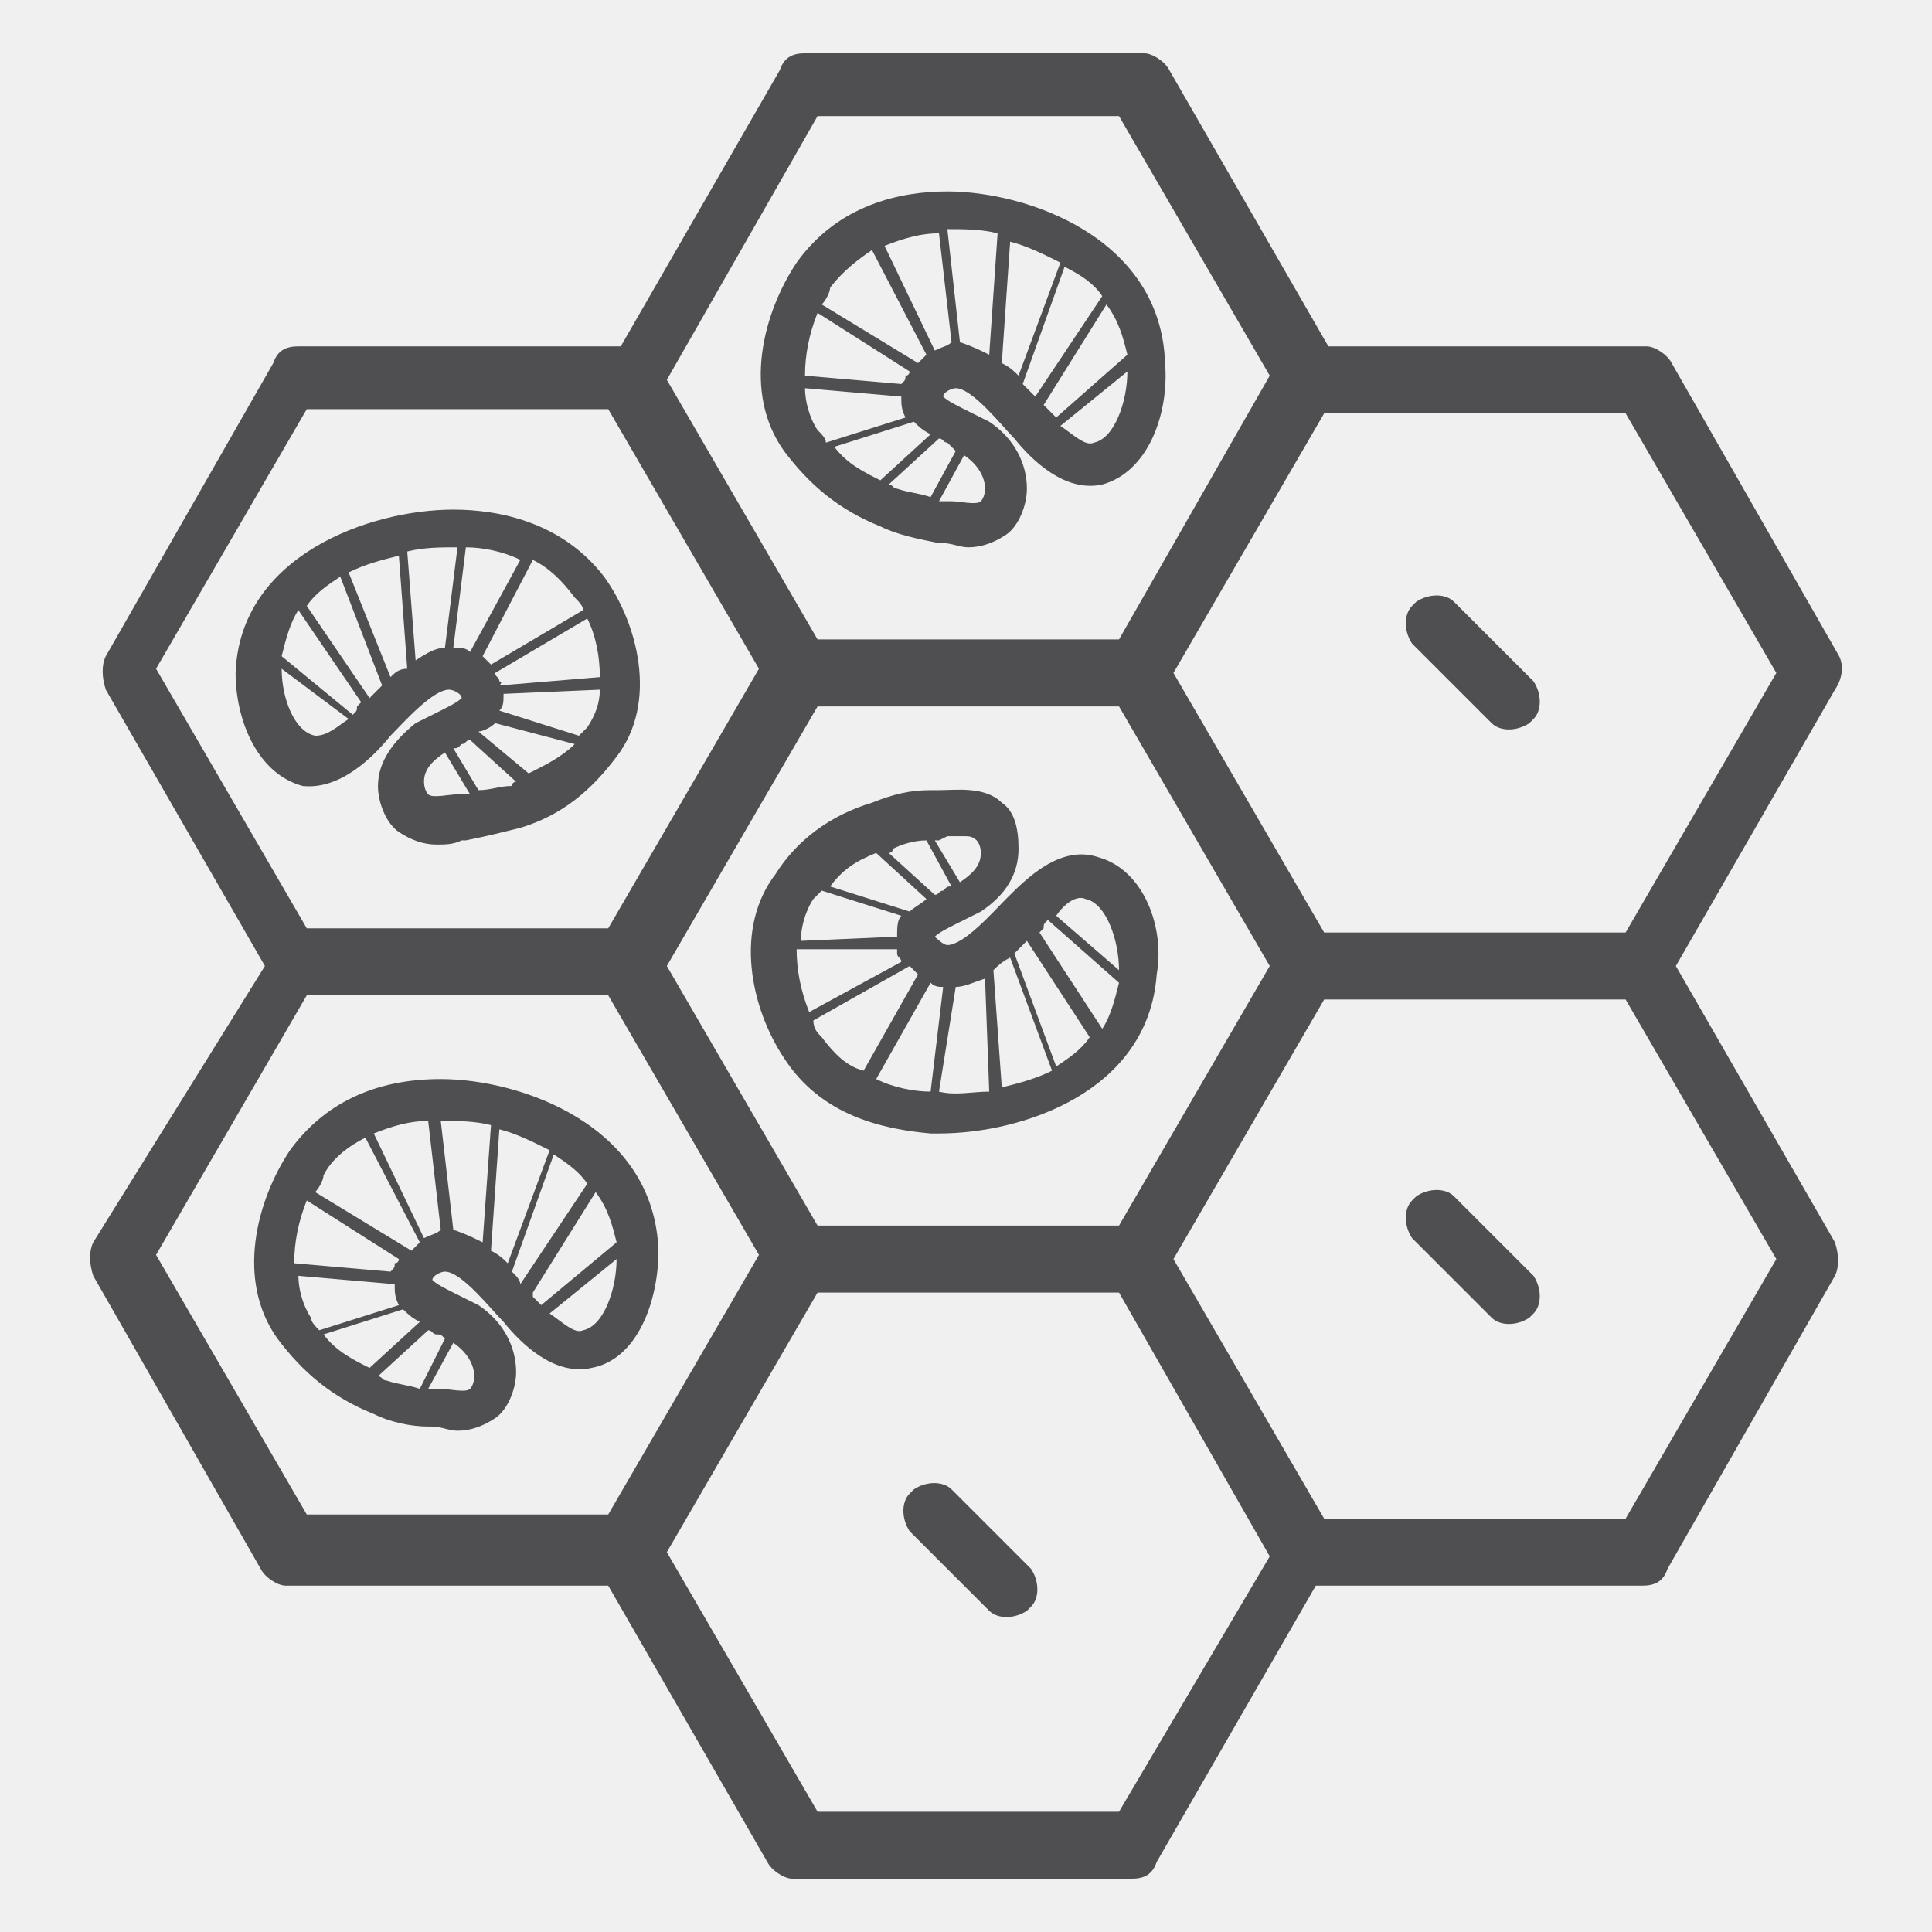
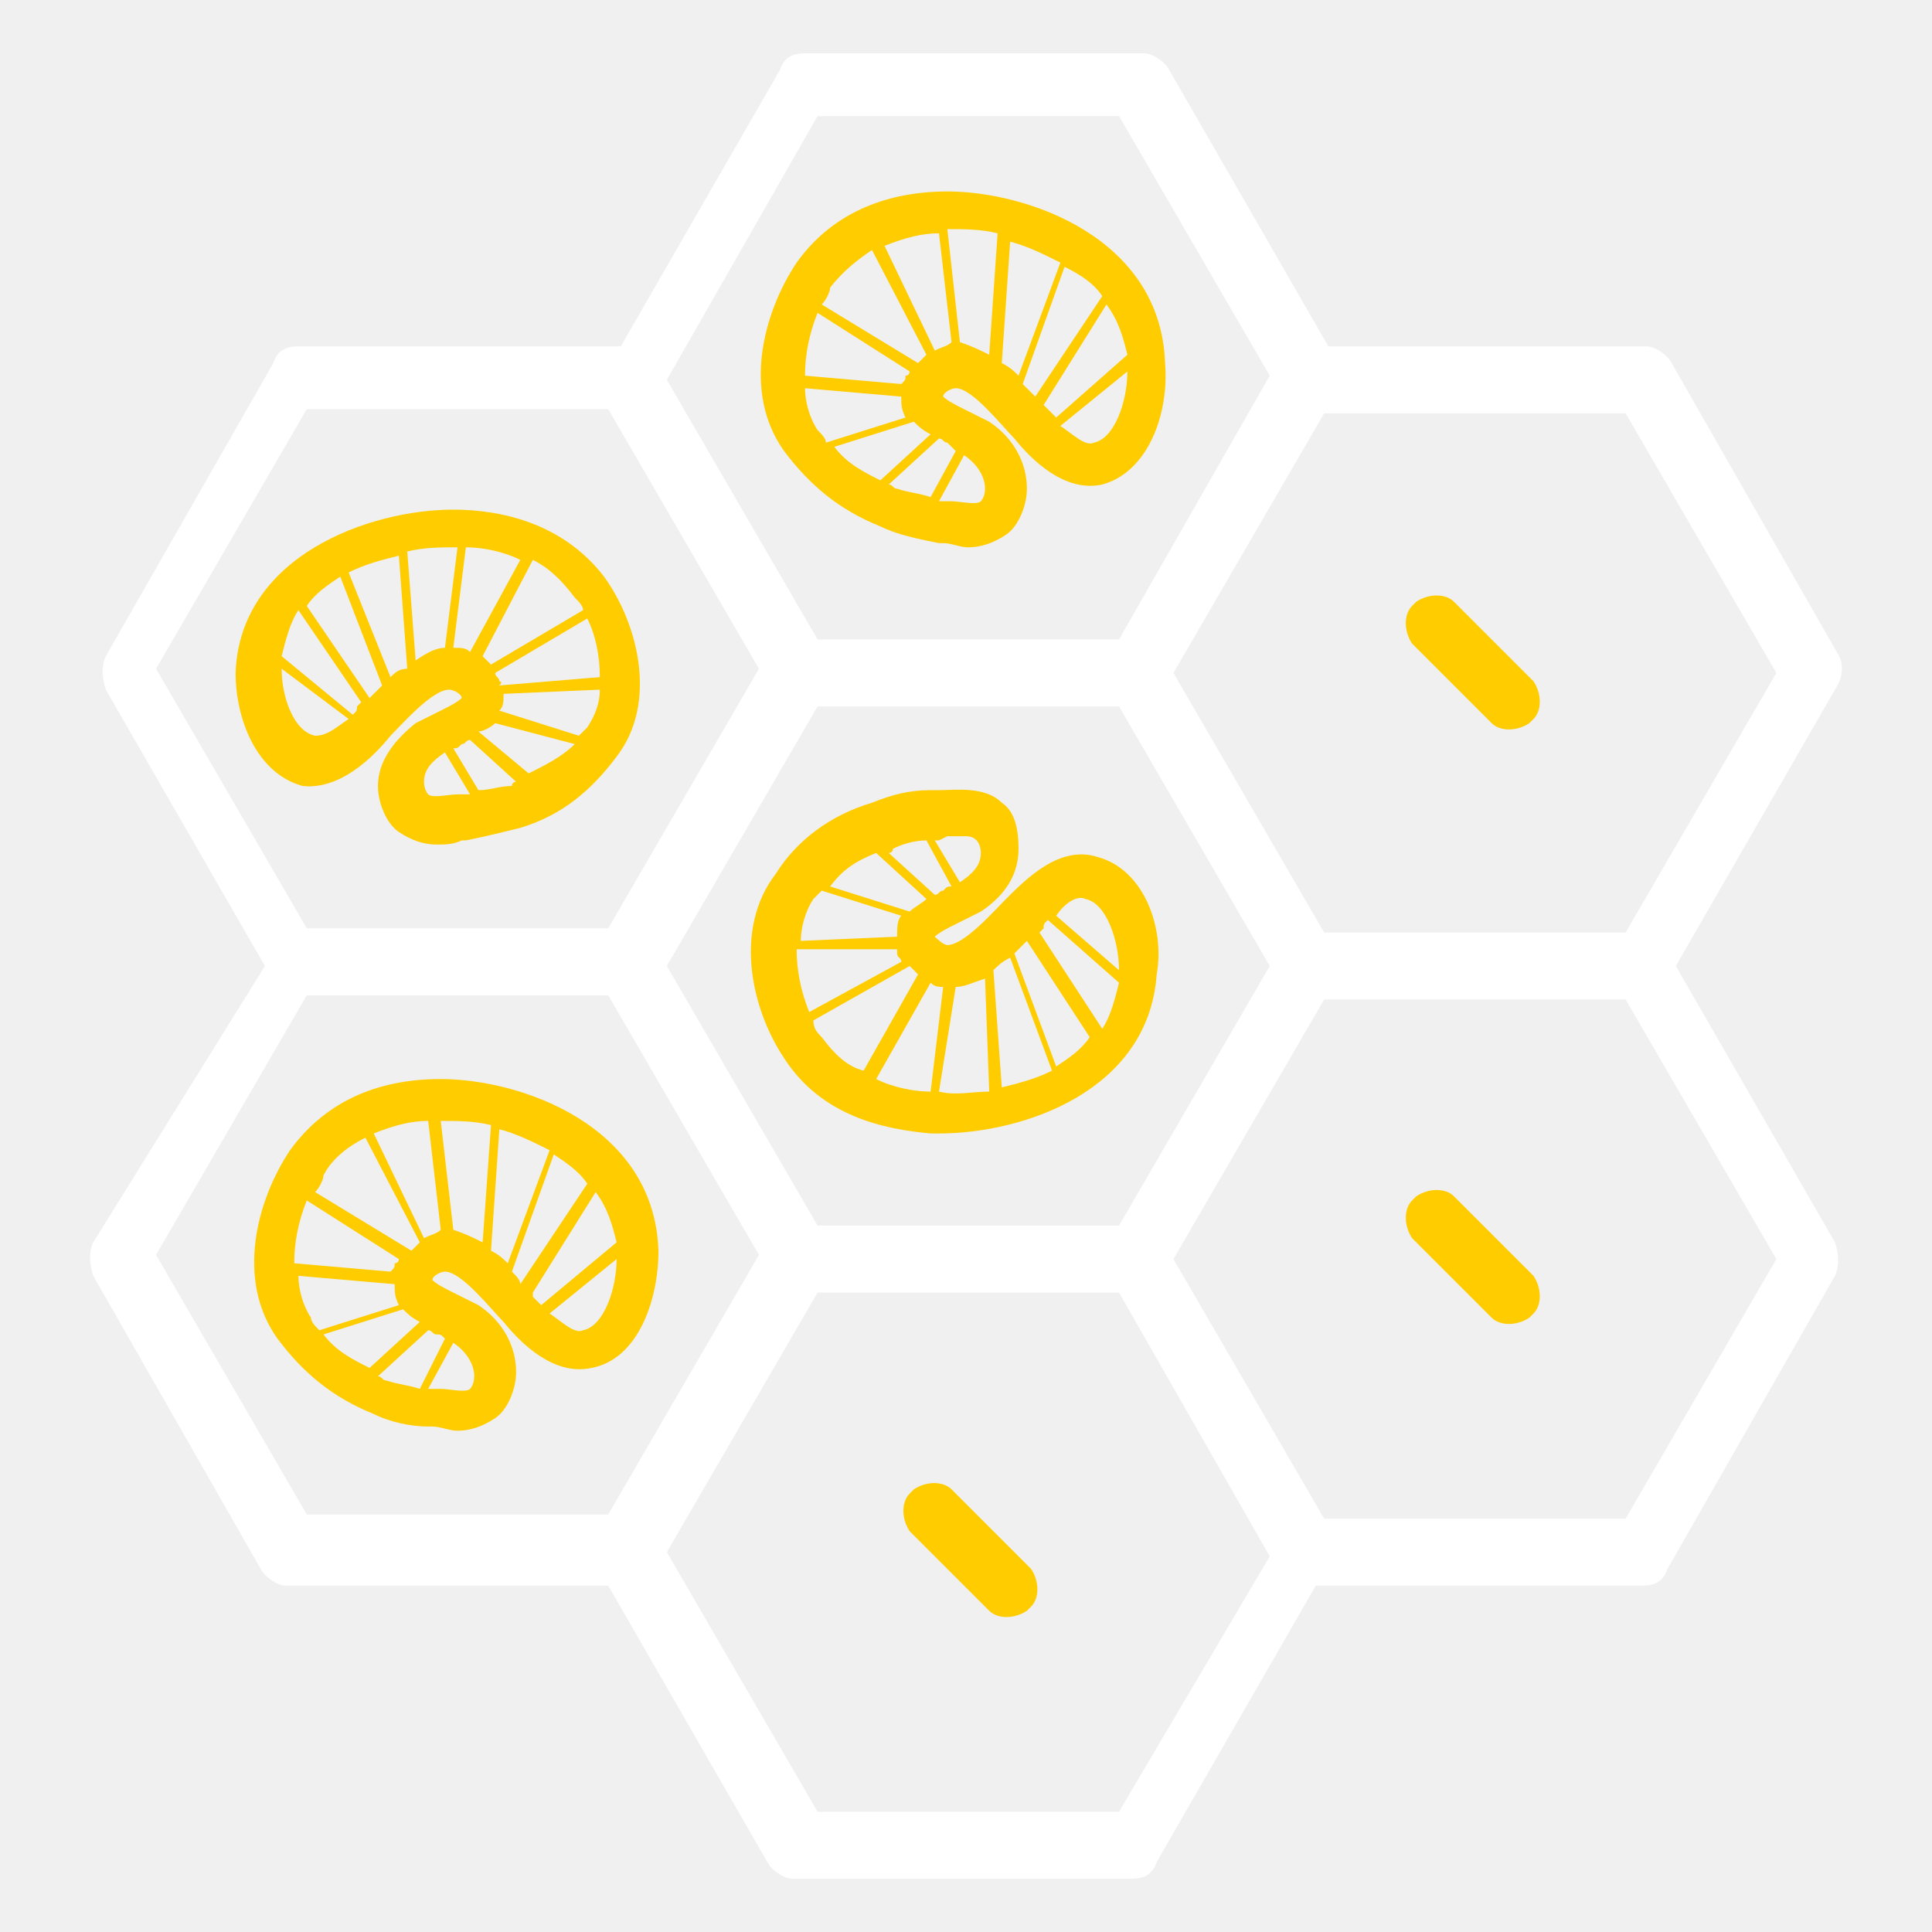
<svg xmlns="http://www.w3.org/2000/svg" version="1.0" id="Capa_1" x="0px" y="0px" viewBox="0 0 73.7 73.7" style="enable-background:new 0 0 73.7 73.7;" xml:space="preserve">
  <defs id="defs29" />
  <style type="text/css" id="style2">
	.st0{fill:#4F4F51;}
</style>
  <g id="g3740" transform="matrix(1.597143,0,0,1.597143,-21.99728,-22.08458)">
-     <path class="st0" d="m 57.7,29.5 -4,-7 C 53.6,22.3 53.3,22.1 53.1,22.1 H 45.5 L 41.7,15.5 C 41.6,15.3 41.3,15.1 41.1,15.1 H 33 c -0.3,0 -0.5,0.1 -0.6,0.4 l -3.8,6.6 h -7.7 c -0.3,0 -0.5,0.1 -0.6,0.4 l -4,7 c -0.1,0.2 -0.1,0.5 0,0.8 l 3.8,6.6 -4.1,6.6 c -0.1,0.2 -0.1,0.5 0,0.8 l 4,7 c 0.1,0.2 0.4,0.4 0.6,0.4 h 7.7 l 3.8,6.6 c 0.1,0.2 0.4,0.4 0.6,0.4 h 8.1 c 0.3,0 0.5,-0.1 0.6,-0.4 l 3.8,-6.6 H 53 c 0.3,0 0.5,-0.1 0.6,-0.4 l 4,-7 c 0.1,-0.2 0.1,-0.5 0,-0.8 l -3.8,-6.6 3.8,-6.6 c 0.2,-0.3 0.2,-0.6 0.1,-0.8 z m -24.4,13.6 -3.6,-6.2 3.6,-6.2 h 7.2 l 3.6,6.2 -3.6,6.2 z m 0,-26.5 h 7.2 l 3.6,6.2 -3.6,6.3 h -7.2 l -3.6,-6.2 z m -12.2,7 h 7.2 l 3.6,6.2 -3.6,6.2 h -7.2 l -3.6,-6.2 z m -3.6,20.2 3.6,-6.2 h 7.2 l 3.6,6.2 -3.6,6.2 h -7.2 z m 23,13.3 h -7.2 l -3.6,-6.2 3.6,-6.2 h 7.2 l 3.6,6.3 z m 12.1,-7 h -7.2 l -3.6,-6.2 3.6,-6.2 h 7.2 l 3.6,6.2 z m 0,-14 h -7.2 l -3.6,-6.2 3.6,-6.2 h 7.2 l 3.6,6.2 z" id="path8" style="fill:#4f4f51" />
-     <path class="st0" d="M 48.5,28.2 C 48.3,28 47.9,28 47.6,28.2 l -0.1,0.1 c -0.2,0.2 -0.2,0.6 0,0.9 l 1.9,1.9 c 0.2,0.2 0.6,0.2 0.9,0 L 50.4,31 c 0.2,-0.2 0.2,-0.6 0,-0.9 z" id="path10" style="fill:#4f4f51" />
-     <path class="st0" d="m 48.5,42.4 c -0.2,-0.2 -0.6,-0.2 -0.9,0 l -0.1,0.1 c -0.2,0.2 -0.2,0.6 0,0.9 l 1.9,1.9 c 0.2,0.2 0.6,0.2 0.9,0 l 0.1,-0.1 c 0.2,-0.2 0.2,-0.6 0,-0.9 z" id="path12" style="fill:#4f4f51" />
-     <path class="st0" d="m 36.5,49.4 c -0.2,-0.2 -0.6,-0.2 -0.9,0 l -0.1,0.1 c -0.2,0.2 -0.2,0.6 0,0.9 l 1.9,1.9 c 0.2,0.2 0.6,0.2 0.9,0 l 0.1,-0.1 c 0.2,-0.2 0.2,-0.6 0,-0.9 z" id="path14" style="fill:#4f4f51" />
-     <path class="st0" d="m 23.1,31.4 c 0.3,-0.3 1,-1.1 1.4,-1.1 0.1,0 0.3,0.1 0.3,0.2 -0.1,0.1 -0.3,0.2 -0.5,0.3 -0.2,0.1 -0.4,0.2 -0.6,0.3 -0.5,0.4 -0.9,0.9 -0.9,1.5 0,0.4 0.2,0.9 0.5,1.1 0.3,0.2 0.6,0.3 0.9,0.3 0.2,0 0.4,0 0.6,-0.1 h 0.1 c 0.5,-0.1 0.9,-0.2 1.3,-0.3 1,-0.3 1.7,-0.9 2.3,-1.7 1,-1.3 0.5,-3.2 -0.3,-4.3 -1,-1.3 -2.5,-1.6 -3.6,-1.6 -2,0 -5.1,1.1 -5.2,3.9 0,1.1 0.5,2.4 1.6,2.7 0.9,0.1 1.7,-0.7 2.1,-1.2 z m -0.9,-0.5 -1.7,-1.4 c 0.1,-0.4 0.2,-0.8 0.4,-1.1 l 1.5,2.2 c 0,0 0,0 -0.1,0.1 0,0.1 0,0.1 -0.1,0.2 z m 0.9,-0.9 -1,-2.5 c 0.4,-0.2 0.8,-0.3 1.2,-0.4 l 0.2,2.7 c -0.2,0 -0.3,0.1 -0.4,0.2 z m 1.3,-0.7 c -0.2,0 -0.4,0.1 -0.7,0.3 L 23.5,27 c 0.4,-0.1 0.8,-0.1 1.2,-0.1 z m 0.2,0 0.3,-2.4 c 0.4,0 0.9,0.1 1.3,0.3 L 25,29.4 c -0.1,-0.1 -0.2,-0.1 -0.4,-0.1 z m 1.1,0.8 C 25.7,30 25.6,30 25.6,29.9 l 2.2,-1.3 c 0.2,0.4 0.3,0.9 0.3,1.4 l -2.4,0.2 c 0.1,-0.1 0,-0.1 0,-0.1 z m 0.1,0.3 2.3,-0.1 c 0,0.3 -0.1,0.6 -0.3,0.9 -0.1,0.1 -0.1,0.1 -0.2,0.2 l -1.9,-0.6 c 0.1,-0.1 0.1,-0.2 0.1,-0.4 z m -0.2,0.7 1.9,0.5 c -0.3,0.3 -0.7,0.5 -1.1,0.7 l -1.2,-1 c 0.1,0 0.3,-0.1 0.4,-0.2 z m -0.9,1.7 c -0.2,0 -0.6,0.1 -0.7,0 0,0 -0.1,-0.1 -0.1,-0.3 0,-0.3 0.2,-0.5 0.5,-0.7 0,0 0,0 0,0 l 0.6,1 c 0,0 0,0 -0.1,0 z m 0.5,-0.1 -0.6,-1 c 0.1,0 0.1,0 0.2,-0.1 0.1,0 0.1,-0.1 0.2,-0.1 l 1.1,1 c 0,0 -0.1,0 -0.1,0.1 -0.3,0 -0.5,0.1 -0.8,0.1 z m 2.3,-4.6 c 0.1,0.1 0.2,0.2 0.2,0.3 l -2.2,1.3 c -0.1,-0.1 -0.1,-0.1 -0.2,-0.2 l 1.2,-2.3 c 0.4,0.2 0.7,0.5 1,0.9 z m -5.6,-0.5 1,2.6 c -0.1,0.1 -0.2,0.2 -0.3,0.3 l -1.5,-2.2 c 0.2,-0.3 0.5,-0.5 0.8,-0.7 z m -1.4,2.2 1.6,1.2 c -0.3,0.2 -0.5,0.4 -0.8,0.4 0,0 0,0 0,0 -0.5,-0.1 -0.8,-0.9 -0.8,-1.6 z" id="path16" style="fill:#4f4f51" />
-     <path class="st0" d="m 40,34.3 c -0.9,-0.3 -1.7,0.5 -2.2,1 -0.3,0.3 -1,1.1 -1.4,1.1 0,0 0,0 0,0 -0.1,0 -0.3,-0.2 -0.3,-0.2 0.1,-0.1 0.3,-0.2 0.5,-0.3 0.2,-0.1 0.4,-0.2 0.6,-0.3 0.6,-0.4 0.9,-0.9 0.9,-1.5 0,-0.5 -0.1,-0.9 -0.4,-1.1 -0.4,-0.4 -1.1,-0.3 -1.5,-0.3 H 36 c -0.5,0 -0.9,0.1 -1.4,0.3 -1,0.3 -1.8,0.9 -2.3,1.7 -1,1.3 -0.6,3.2 0.2,4.4 0.9,1.4 2.4,1.7 3.5,1.8 0.1,0 0.1,0 0.2,0 2,0 5,-1 5.2,-3.8 C 41.6,36 41.1,34.6 40,34.3 Z m -0.3,1 c 0.5,0.1 0.8,1 0.8,1.7 L 39,35.7 c 0.2,-0.3 0.5,-0.5 0.7,-0.4 z m -0.9,0.5 1.7,1.5 c -0.1,0.4 -0.2,0.8 -0.4,1.1 l -1.5,-2.3 c 0,0 0.1,-0.1 0.1,-0.1 0,-0.1 0,-0.1 0.1,-0.2 z m -0.9,0.9 1,2.7 c -0.4,0.2 -0.8,0.3 -1.2,0.4 L 37.5,37 c 0.1,-0.1 0.2,-0.2 0.4,-0.3 z m -1.6,0.7 -0.3,2.5 c -0.4,0 -0.9,-0.1 -1.3,-0.3 L 36,37.3 c 0.1,0.1 0.2,0.1 0.3,0.1 z m -1.1,-0.9 c 0,0 0,0.1 0,0.1 0,0.1 0.1,0.1 0.1,0.2 L 33.1,38 c -0.2,-0.5 -0.3,-1 -0.3,-1.5 z m 1.2,-2.7 c 0.1,0 0.3,0 0.4,0 0.1,0 0.2,0 0.3,0.1 0,0 0.1,0.1 0.1,0.3 0,0.3 -0.2,0.5 -0.5,0.7 0,0 0,0 0,0 l -0.6,-1 c 0,0 0,0 0.1,0 z m -0.5,0.1 0.6,1.1 c -0.1,0 -0.1,0 -0.2,0.1 -0.1,0 -0.1,0.1 -0.2,0.1 l -1.1,-1 c 0,0 0.1,0 0.1,-0.1 0.2,-0.1 0.5,-0.2 0.8,-0.2 z m -1.2,0.3 1.2,1.1 c -0.1,0.1 -0.3,0.2 -0.4,0.3 L 33.6,35 c 0.3,-0.4 0.6,-0.6 1.1,-0.8 z m -1.5,1.1 c 0.1,-0.1 0.1,-0.1 0.2,-0.2 l 1.9,0.6 c -0.1,0.1 -0.1,0.3 -0.1,0.5 l -2.3,0.1 c 0,-0.3 0.1,-0.7 0.3,-1 z m 0.2,3.3 c -0.1,-0.1 -0.2,-0.2 -0.2,-0.4 l 2.3,-1.3 c 0.1,0.1 0.1,0.1 0.2,0.2 l -1.3,2.3 C 34,39.3 33.7,39 33.4,38.6 Z m 2.8,1.3 0.4,-2.5 c 0.2,0 0.4,-0.1 0.7,-0.2 l 0.1,2.7 c -0.4,0 -0.8,0.1 -1.2,0 z M 39,39.3 38,36.6 c 0.1,-0.1 0.2,-0.2 0.3,-0.3 l 1.5,2.3 c -0.2,0.3 -0.5,0.5 -0.8,0.7 z" id="path18" style="fill:#4f4f51" />
-     <path class="st0" d="m 36.2,26.8 h 0.1 c 0.2,0 0.4,0.1 0.6,0.1 0.3,0 0.6,-0.1 0.9,-0.3 0.3,-0.2 0.5,-0.7 0.5,-1.1 0,-0.6 -0.3,-1.2 -0.9,-1.6 -0.2,-0.1 -0.4,-0.2 -0.6,-0.3 -0.2,-0.1 -0.4,-0.2 -0.5,-0.3 0,-0.1 0.2,-0.2 0.3,-0.2 0.4,0 1.1,0.9 1.4,1.2 0.4,0.5 1.2,1.3 2.1,1.1 1.1,-0.3 1.6,-1.7 1.5,-2.9 -0.1,-3 -3.3,-4.1 -5.2,-4.1 -1.1,0 -2.6,0.3 -3.6,1.7 -0.8,1.2 -1.3,3.1 -0.3,4.5 0.6,0.8 1.3,1.4 2.3,1.8 0.4,0.2 0.9,0.3 1.4,0.4 z m 1,-1 c -0.1,0.1 -0.5,0 -0.7,0 h -0.2 c 0,0 -0.1,0 -0.1,0 l 0.6,-1.1 c 0.3,0.2 0.5,0.5 0.5,0.8 0,0.2 -0.1,0.3 -0.1,0.3 z M 36.6,24.6 36,25.7 c -0.3,-0.1 -0.5,-0.1 -0.8,-0.2 -0.1,0 -0.1,-0.1 -0.2,-0.1 l 1.2,-1.1 c 0.1,0 0.1,0.1 0.2,0.1 0.1,0.1 0.1,0.1 0.2,0.2 z m -0.5,-2.4 -1.2,-2.5 c 0.5,-0.2 0.9,-0.3 1.3,-0.3 l 0.3,2.6 c -0.1,0.1 -0.2,0.1 -0.4,0.2 z m 1.3,0.1 C 37.2,22.2 37,22.1 36.7,22 l -0.3,-2.7 c 0.4,0 0.8,0 1.2,0.1 z m 0.5,-2.7 c 0.4,0.1 0.8,0.3 1.2,0.5 l -1,2.7 C 38,22.7 37.9,22.6 37.7,22.5 Z m 2,4.8 C 39.7,24.5 39.4,24.2 39.1,24 l 1.6,-1.3 c 0,0.7 -0.3,1.6 -0.8,1.7 z m 0.8,-2.1 -1.7,1.5 c -0.1,-0.1 -0.1,-0.1 -0.2,-0.2 0,0 0,0 -0.1,-0.1 l 1.5,-2.4 c 0.3,0.4 0.4,0.8 0.5,1.2 z m -0.6,-1.4 -1.6,2.4 C 38.4,23.2 38.3,23.1 38.2,23 l 1,-2.8 c 0.4,0.2 0.7,0.4 0.9,0.7 z m -5.5,-1.1 1.3,2.5 c -0.1,0.1 -0.1,0.1 -0.2,0.2 l -2.3,-1.4 c 0.1,-0.1 0.2,-0.3 0.2,-0.4 0.3,-0.4 0.7,-0.7 1,-0.9 z m -1.3,4.3 C 33.1,23.8 33,23.4 33,23.1 l 2.3,0.2 c 0,0.2 0,0.3 0.1,0.5 l -1.9,0.6 c 0,-0.1 -0.1,-0.2 -0.2,-0.3 z m 2.1,-1.3 c 0,0.1 0,0.1 -0.1,0.2 L 33,22.8 c 0,-0.5 0.1,-1 0.3,-1.5 l 2.2,1.4 c 0,0 0,0.1 -0.1,0.1 z m -1.7,1.7 1.9,-0.6 c 0.1,0.1 0.2,0.2 0.4,0.3 l -1.2,1.1 C 34.4,25.1 34,24.9 33.7,24.5 Z" id="path20" style="fill:#4f4f51" />
-     <path class="st0" d="m 29.5,43.7 c -0.1,-3 -3.3,-4.1 -5.2,-4.1 -1.6,0 -2.8,0.6 -3.6,1.7 -0.8,1.2 -1.3,3.1 -0.3,4.5 0.6,0.8 1.3,1.4 2.3,1.8 0.4,0.2 0.9,0.3 1.3,0.3 h 0.1 c 0.2,0 0.4,0.1 0.6,0.1 0.3,0 0.6,-0.1 0.9,-0.3 0.3,-0.2 0.5,-0.7 0.5,-1.1 0,-0.6 -0.3,-1.2 -0.9,-1.6 -0.2,-0.1 -0.4,-0.2 -0.6,-0.3 -0.2,-0.1 -0.4,-0.2 -0.5,-0.3 0,-0.1 0.2,-0.2 0.3,-0.2 0.4,0 1.1,0.9 1.4,1.2 0.4,0.5 1.2,1.3 2.1,1.1 1.1,-0.2 1.6,-1.6 1.6,-2.8 z m -1,-0.2 -1.8,1.5 c -0.1,-0.1 -0.1,-0.1 -0.2,-0.2 0,0 0,0 0,-0.1 L 28,42.3 c 0.3,0.4 0.4,0.8 0.5,1.2 z m -4.2,-2.9 c 0.4,0 0.8,0 1.2,0.1 l -0.2,2.8 c -0.2,-0.1 -0.4,-0.2 -0.7,-0.3 z m 1.4,0.2 c 0.4,0.1 0.8,0.3 1.2,0.5 l -1,2.7 c -0.1,-0.1 -0.2,-0.2 -0.4,-0.3 z m -3.2,0.2 1.3,2.5 c -0.1,0.1 -0.1,0.1 -0.2,0.2 l -2.3,-1.4 c 0.1,-0.1 0.2,-0.3 0.2,-0.4 0.2,-0.4 0.6,-0.7 1,-0.9 z m -1.3,4.3 C 21,45 20.9,44.6 20.9,44.3 l 2.3,0.2 c 0,0.2 0,0.3 0.1,0.5 l -1.9,0.6 c -0.1,-0.1 -0.2,-0.2 -0.2,-0.3 z m 2,-1.3 c 0,0.1 0,0.1 -0.1,0.2 L 20.8,44 c 0,-0.5 0.1,-1 0.3,-1.5 l 2.2,1.4 c 0,0 0,0.1 -0.1,0.1 z m -1.7,1.7 1.9,-0.6 c 0.1,0.1 0.2,0.2 0.4,0.3 l -1.2,1.1 C 22.2,46.3 21.8,46.1 21.5,45.7 Z M 25,47 c -0.1,0.1 -0.5,0 -0.7,0 h -0.2 c 0,0 -0.1,0 -0.1,0 l 0.6,-1.1 c 0.3,0.2 0.5,0.5 0.5,0.8 C 25.1,46.9 25,47 25,47 Z M 24.4,45.8 23.8,47 c -0.3,-0.1 -0.5,-0.1 -0.8,-0.2 -0.1,0 -0.1,-0.1 -0.2,-0.1 L 24,45.6 c 0.1,0 0.1,0.1 0.2,0.1 0.1,0 0.1,0 0.2,0.1 z m -0.5,-2.4 -1.2,-2.5 c 0.5,-0.2 0.9,-0.3 1.3,-0.3 l 0.3,2.6 c -0.1,0.1 -0.2,0.1 -0.4,0.2 z m 2.1,0.8 1,-2.8 c 0.3,0.2 0.6,0.4 0.8,0.7 l -1.6,2.4 c 0,-0.1 -0.1,-0.2 -0.2,-0.3 z m 1.7,1.4 c 0,0 0,0 0,0 -0.2,0.1 -0.5,-0.2 -0.8,-0.4 l 1.6,-1.3 c 0,0.7 -0.3,1.6 -0.8,1.7 z" id="path22" style="fill:#4f4f51" />
+     <path class="st0" d="m 57.7,29.5 -4,-7 C 53.6,22.3 53.3,22.1 53.1,22.1 H 45.5 L 41.7,15.5 C 41.6,15.3 41.3,15.1 41.1,15.1 H 33 c -0.3,0 -0.5,0.1 -0.6,0.4 l -3.8,6.6 h -7.7 c -0.3,0 -0.5,0.1 -0.6,0.4 l -4,7 c -0.1,0.2 -0.1,0.5 0,0.8 l 3.8,6.6 -4.1,6.6 c -0.1,0.2 -0.1,0.5 0,0.8 l 4,7 c 0.1,0.2 0.4,0.4 0.6,0.4 h 7.7 l 3.8,6.6 c 0.1,0.2 0.4,0.4 0.6,0.4 h 8.1 c 0.3,0 0.5,-0.1 0.6,-0.4 l 3.8,-6.6 H 53 c 0.3,0 0.5,-0.1 0.6,-0.4 l 4,-7 c 0.1,-0.2 0.1,-0.5 0,-0.8 l -3.8,-6.6 3.8,-6.6 c 0.2,-0.3 0.2,-0.6 0.1,-0.8 z m -24.4,13.6 -3.6,-6.2 3.6,-6.2 h 7.2 l 3.6,6.2 -3.6,6.2 z m 0,-26.5 h 7.2 l 3.6,6.2 -3.6,6.3 h -7.2 l -3.6,-6.2 z m -12.2,7 h 7.2 l 3.6,6.2 -3.6,6.2 h -7.2 l -3.6,-6.2 z m -3.6,20.2 3.6,-6.2 h 7.2 l 3.6,6.2 -3.6,6.2 h -7.2 z m 23,13.3 h -7.2 l -3.6,-6.2 3.6,-6.2 h 7.2 l 3.6,6.3 z m 12.1,-7 h -7.2 l -3.6,-6.2 3.6,-6.2 h 7.2 l 3.6,6.2 z m 0,-14 h -7.2 l -3.6,-6.2 3.6,-6.2 h 7.2 l 3.6,6.2 z" id="path8" style="fill:#ffffff;fill-opacity:1" />
+     <path class="st0" d="M 48.5,28.2 C 48.3,28 47.9,28 47.6,28.2 l -0.1,0.1 c -0.2,0.2 -0.2,0.6 0,0.9 l 1.9,1.9 c 0.2,0.2 0.6,0.2 0.9,0 L 50.4,31 c 0.2,-0.2 0.2,-0.6 0,-0.9 z" id="path10" style="fill:#ffcc00;fill-opacity:1" />
+     <path class="st0" d="m 48.5,42.4 c -0.2,-0.2 -0.6,-0.2 -0.9,0 l -0.1,0.1 c -0.2,0.2 -0.2,0.6 0,0.9 l 1.9,1.9 c 0.2,0.2 0.6,0.2 0.9,0 l 0.1,-0.1 c 0.2,-0.2 0.2,-0.6 0,-0.9 z" id="path12" style="fill:#ffcc00;fill-opacity:1" />
+     <path class="st0" d="m 36.5,49.4 c -0.2,-0.2 -0.6,-0.2 -0.9,0 l -0.1,0.1 c -0.2,0.2 -0.2,0.6 0,0.9 l 1.9,1.9 c 0.2,0.2 0.6,0.2 0.9,0 l 0.1,-0.1 c 0.2,-0.2 0.2,-0.6 0,-0.9 z" id="path14" style="fill:#ffcc00;fill-opacity:1" />
+     <path class="st0" d="m 23.1,31.4 c 0.3,-0.3 1,-1.1 1.4,-1.1 0.1,0 0.3,0.1 0.3,0.2 -0.1,0.1 -0.3,0.2 -0.5,0.3 -0.2,0.1 -0.4,0.2 -0.6,0.3 -0.5,0.4 -0.9,0.9 -0.9,1.5 0,0.4 0.2,0.9 0.5,1.1 0.3,0.2 0.6,0.3 0.9,0.3 0.2,0 0.4,0 0.6,-0.1 h 0.1 c 0.5,-0.1 0.9,-0.2 1.3,-0.3 1,-0.3 1.7,-0.9 2.3,-1.7 1,-1.3 0.5,-3.2 -0.3,-4.3 -1,-1.3 -2.5,-1.6 -3.6,-1.6 -2,0 -5.1,1.1 -5.2,3.9 0,1.1 0.5,2.4 1.6,2.7 0.9,0.1 1.7,-0.7 2.1,-1.2 z m -0.9,-0.5 -1.7,-1.4 c 0.1,-0.4 0.2,-0.8 0.4,-1.1 l 1.5,2.2 c 0,0 0,0 -0.1,0.1 0,0.1 0,0.1 -0.1,0.2 z m 0.9,-0.9 -1,-2.5 c 0.4,-0.2 0.8,-0.3 1.2,-0.4 l 0.2,2.7 c -0.2,0 -0.3,0.1 -0.4,0.2 z m 1.3,-0.7 c -0.2,0 -0.4,0.1 -0.7,0.3 L 23.5,27 c 0.4,-0.1 0.8,-0.1 1.2,-0.1 z m 0.2,0 0.3,-2.4 c 0.4,0 0.9,0.1 1.3,0.3 L 25,29.4 c -0.1,-0.1 -0.2,-0.1 -0.4,-0.1 z m 1.1,0.8 C 25.7,30 25.6,30 25.6,29.9 l 2.2,-1.3 c 0.2,0.4 0.3,0.9 0.3,1.4 l -2.4,0.2 c 0.1,-0.1 0,-0.1 0,-0.1 z m 0.1,0.3 2.3,-0.1 c 0,0.3 -0.1,0.6 -0.3,0.9 -0.1,0.1 -0.1,0.1 -0.2,0.2 l -1.9,-0.6 c 0.1,-0.1 0.1,-0.2 0.1,-0.4 z m -0.2,0.7 1.9,0.5 c -0.3,0.3 -0.7,0.5 -1.1,0.7 l -1.2,-1 c 0.1,0 0.3,-0.1 0.4,-0.2 z m -0.9,1.7 c -0.2,0 -0.6,0.1 -0.7,0 0,0 -0.1,-0.1 -0.1,-0.3 0,-0.3 0.2,-0.5 0.5,-0.7 0,0 0,0 0,0 l 0.6,1 c 0,0 0,0 -0.1,0 z m 0.5,-0.1 -0.6,-1 c 0.1,0 0.1,0 0.2,-0.1 0.1,0 0.1,-0.1 0.2,-0.1 l 1.1,1 c 0,0 -0.1,0 -0.1,0.1 -0.3,0 -0.5,0.1 -0.8,0.1 z m 2.3,-4.6 c 0.1,0.1 0.2,0.2 0.2,0.3 l -2.2,1.3 c -0.1,-0.1 -0.1,-0.1 -0.2,-0.2 l 1.2,-2.3 c 0.4,0.2 0.7,0.5 1,0.9 z m -5.6,-0.5 1,2.6 c -0.1,0.1 -0.2,0.2 -0.3,0.3 l -1.5,-2.2 c 0.2,-0.3 0.5,-0.5 0.8,-0.7 z m -1.4,2.2 1.6,1.2 c -0.3,0.2 -0.5,0.4 -0.8,0.4 0,0 0,0 0,0 -0.5,-0.1 -0.8,-0.9 -0.8,-1.6 z" id="path16" style="fill:#ffcc00;fill-opacity:1" />
+     <path class="st0" d="m 40,34.3 c -0.9,-0.3 -1.7,0.5 -2.2,1 -0.3,0.3 -1,1.1 -1.4,1.1 0,0 0,0 0,0 -0.1,0 -0.3,-0.2 -0.3,-0.2 0.1,-0.1 0.3,-0.2 0.5,-0.3 0.2,-0.1 0.4,-0.2 0.6,-0.3 0.6,-0.4 0.9,-0.9 0.9,-1.5 0,-0.5 -0.1,-0.9 -0.4,-1.1 -0.4,-0.4 -1.1,-0.3 -1.5,-0.3 H 36 c -0.5,0 -0.9,0.1 -1.4,0.3 -1,0.3 -1.8,0.9 -2.3,1.7 -1,1.3 -0.6,3.2 0.2,4.4 0.9,1.4 2.4,1.7 3.5,1.8 0.1,0 0.1,0 0.2,0 2,0 5,-1 5.2,-3.8 C 41.6,36 41.1,34.6 40,34.3 Z m -0.3,1 c 0.5,0.1 0.8,1 0.8,1.7 L 39,35.7 c 0.2,-0.3 0.5,-0.5 0.7,-0.4 z m -0.9,0.5 1.7,1.5 c -0.1,0.4 -0.2,0.8 -0.4,1.1 l -1.5,-2.3 c 0,0 0.1,-0.1 0.1,-0.1 0,-0.1 0,-0.1 0.1,-0.2 z m -0.9,0.9 1,2.7 c -0.4,0.2 -0.8,0.3 -1.2,0.4 L 37.5,37 c 0.1,-0.1 0.2,-0.2 0.4,-0.3 z m -1.6,0.7 -0.3,2.5 c -0.4,0 -0.9,-0.1 -1.3,-0.3 L 36,37.3 c 0.1,0.1 0.2,0.1 0.3,0.1 z m -1.1,-0.9 c 0,0 0,0.1 0,0.1 0,0.1 0.1,0.1 0.1,0.2 L 33.1,38 c -0.2,-0.5 -0.3,-1 -0.3,-1.5 z m 1.2,-2.7 c 0.1,0 0.3,0 0.4,0 0.1,0 0.2,0 0.3,0.1 0,0 0.1,0.1 0.1,0.3 0,0.3 -0.2,0.5 -0.5,0.7 0,0 0,0 0,0 l -0.6,-1 c 0,0 0,0 0.1,0 z m -0.5,0.1 0.6,1.1 c -0.1,0 -0.1,0 -0.2,0.1 -0.1,0 -0.1,0.1 -0.2,0.1 l -1.1,-1 c 0,0 0.1,0 0.1,-0.1 0.2,-0.1 0.5,-0.2 0.8,-0.2 z m -1.2,0.3 1.2,1.1 c -0.1,0.1 -0.3,0.2 -0.4,0.3 L 33.6,35 c 0.3,-0.4 0.6,-0.6 1.1,-0.8 z m -1.5,1.1 c 0.1,-0.1 0.1,-0.1 0.2,-0.2 l 1.9,0.6 c -0.1,0.1 -0.1,0.3 -0.1,0.5 l -2.3,0.1 c 0,-0.3 0.1,-0.7 0.3,-1 z m 0.2,3.3 c -0.1,-0.1 -0.2,-0.2 -0.2,-0.4 l 2.3,-1.3 c 0.1,0.1 0.1,0.1 0.2,0.2 l -1.3,2.3 C 34,39.3 33.7,39 33.4,38.6 Z m 2.8,1.3 0.4,-2.5 c 0.2,0 0.4,-0.1 0.7,-0.2 l 0.1,2.7 c -0.4,0 -0.8,0.1 -1.2,0 z M 39,39.3 38,36.6 c 0.1,-0.1 0.2,-0.2 0.3,-0.3 l 1.5,2.3 c -0.2,0.3 -0.5,0.5 -0.8,0.7 z" id="path18" style="fill:#ffcc00;fill-opacity:1" />
+     <path class="st0" d="m 36.2,26.8 h 0.1 c 0.2,0 0.4,0.1 0.6,0.1 0.3,0 0.6,-0.1 0.9,-0.3 0.3,-0.2 0.5,-0.7 0.5,-1.1 0,-0.6 -0.3,-1.2 -0.9,-1.6 -0.2,-0.1 -0.4,-0.2 -0.6,-0.3 -0.2,-0.1 -0.4,-0.2 -0.5,-0.3 0,-0.1 0.2,-0.2 0.3,-0.2 0.4,0 1.1,0.9 1.4,1.2 0.4,0.5 1.2,1.3 2.1,1.1 1.1,-0.3 1.6,-1.7 1.5,-2.9 -0.1,-3 -3.3,-4.1 -5.2,-4.1 -1.1,0 -2.6,0.3 -3.6,1.7 -0.8,1.2 -1.3,3.1 -0.3,4.5 0.6,0.8 1.3,1.4 2.3,1.8 0.4,0.2 0.9,0.3 1.4,0.4 z m 1,-1 c -0.1,0.1 -0.5,0 -0.7,0 h -0.2 c 0,0 -0.1,0 -0.1,0 l 0.6,-1.1 c 0.3,0.2 0.5,0.5 0.5,0.8 0,0.2 -0.1,0.3 -0.1,0.3 z M 36.6,24.6 36,25.7 c -0.3,-0.1 -0.5,-0.1 -0.8,-0.2 -0.1,0 -0.1,-0.1 -0.2,-0.1 l 1.2,-1.1 c 0.1,0 0.1,0.1 0.2,0.1 0.1,0.1 0.1,0.1 0.2,0.2 z m -0.5,-2.4 -1.2,-2.5 c 0.5,-0.2 0.9,-0.3 1.3,-0.3 l 0.3,2.6 c -0.1,0.1 -0.2,0.1 -0.4,0.2 z m 1.3,0.1 C 37.2,22.2 37,22.1 36.7,22 l -0.3,-2.7 c 0.4,0 0.8,0 1.2,0.1 z m 0.5,-2.7 c 0.4,0.1 0.8,0.3 1.2,0.5 l -1,2.7 C 38,22.7 37.9,22.6 37.7,22.5 Z m 2,4.8 C 39.7,24.5 39.4,24.2 39.1,24 l 1.6,-1.3 c 0,0.7 -0.3,1.6 -0.8,1.7 z m 0.8,-2.1 -1.7,1.5 c -0.1,-0.1 -0.1,-0.1 -0.2,-0.2 0,0 0,0 -0.1,-0.1 l 1.5,-2.4 c 0.3,0.4 0.4,0.8 0.5,1.2 z m -0.6,-1.4 -1.6,2.4 C 38.4,23.2 38.3,23.1 38.2,23 l 1,-2.8 c 0.4,0.2 0.7,0.4 0.9,0.7 z m -5.5,-1.1 1.3,2.5 c -0.1,0.1 -0.1,0.1 -0.2,0.2 l -2.3,-1.4 c 0.1,-0.1 0.2,-0.3 0.2,-0.4 0.3,-0.4 0.7,-0.7 1,-0.9 z m -1.3,4.3 C 33.1,23.8 33,23.4 33,23.1 l 2.3,0.2 c 0,0.2 0,0.3 0.1,0.5 l -1.9,0.6 c 0,-0.1 -0.1,-0.2 -0.2,-0.3 z m 2.1,-1.3 c 0,0.1 0,0.1 -0.1,0.2 L 33,22.8 c 0,-0.5 0.1,-1 0.3,-1.5 l 2.2,1.4 c 0,0 0,0.1 -0.1,0.1 z m -1.7,1.7 1.9,-0.6 c 0.1,0.1 0.2,0.2 0.4,0.3 l -1.2,1.1 C 34.4,25.1 34,24.9 33.7,24.5 Z" id="path20" style="fill:#ffcc00;fill-opacity:1" />
+     <path class="st0" d="m 29.5,43.7 c -0.1,-3 -3.3,-4.1 -5.2,-4.1 -1.6,0 -2.8,0.6 -3.6,1.7 -0.8,1.2 -1.3,3.1 -0.3,4.5 0.6,0.8 1.3,1.4 2.3,1.8 0.4,0.2 0.9,0.3 1.3,0.3 h 0.1 c 0.2,0 0.4,0.1 0.6,0.1 0.3,0 0.6,-0.1 0.9,-0.3 0.3,-0.2 0.5,-0.7 0.5,-1.1 0,-0.6 -0.3,-1.2 -0.9,-1.6 -0.2,-0.1 -0.4,-0.2 -0.6,-0.3 -0.2,-0.1 -0.4,-0.2 -0.5,-0.3 0,-0.1 0.2,-0.2 0.3,-0.2 0.4,0 1.1,0.9 1.4,1.2 0.4,0.5 1.2,1.3 2.1,1.1 1.1,-0.2 1.6,-1.6 1.6,-2.8 z m -1,-0.2 -1.8,1.5 c -0.1,-0.1 -0.1,-0.1 -0.2,-0.2 0,0 0,0 0,-0.1 L 28,42.3 c 0.3,0.4 0.4,0.8 0.5,1.2 z m -4.2,-2.9 c 0.4,0 0.8,0 1.2,0.1 l -0.2,2.8 c -0.2,-0.1 -0.4,-0.2 -0.7,-0.3 z m 1.4,0.2 c 0.4,0.1 0.8,0.3 1.2,0.5 l -1,2.7 c -0.1,-0.1 -0.2,-0.2 -0.4,-0.3 z m -3.2,0.2 1.3,2.5 c -0.1,0.1 -0.1,0.1 -0.2,0.2 l -2.3,-1.4 c 0.1,-0.1 0.2,-0.3 0.2,-0.4 0.2,-0.4 0.6,-0.7 1,-0.9 z m -1.3,4.3 C 21,45 20.9,44.6 20.9,44.3 l 2.3,0.2 c 0,0.2 0,0.3 0.1,0.5 l -1.9,0.6 c -0.1,-0.1 -0.2,-0.2 -0.2,-0.3 z m 2,-1.3 c 0,0.1 0,0.1 -0.1,0.2 L 20.8,44 c 0,-0.5 0.1,-1 0.3,-1.5 l 2.2,1.4 c 0,0 0,0.1 -0.1,0.1 z m -1.7,1.7 1.9,-0.6 c 0.1,0.1 0.2,0.2 0.4,0.3 l -1.2,1.1 C 22.2,46.3 21.8,46.1 21.5,45.7 Z M 25,47 c -0.1,0.1 -0.5,0 -0.7,0 h -0.2 c 0,0 -0.1,0 -0.1,0 l 0.6,-1.1 c 0.3,0.2 0.5,0.5 0.5,0.8 C 25.1,46.9 25,47 25,47 Z M 24.4,45.8 23.8,47 c -0.3,-0.1 -0.5,-0.1 -0.8,-0.2 -0.1,0 -0.1,-0.1 -0.2,-0.1 L 24,45.6 c 0.1,0 0.1,0.1 0.2,0.1 0.1,0 0.1,0 0.2,0.1 z m -0.5,-2.4 -1.2,-2.5 c 0.5,-0.2 0.9,-0.3 1.3,-0.3 l 0.3,2.6 c -0.1,0.1 -0.2,0.1 -0.4,0.2 z m 2.1,0.8 1,-2.8 c 0.3,0.2 0.6,0.4 0.8,0.7 l -1.6,2.4 c 0,-0.1 -0.1,-0.2 -0.2,-0.3 z m 1.7,1.4 c 0,0 0,0 0,0 -0.2,0.1 -0.5,-0.2 -0.8,-0.4 l 1.6,-1.3 c 0,0.7 -0.3,1.6 -0.8,1.7 z" id="path22" style="fill:#ffcc00;fill-opacity:1" />
  </g>
</svg>
